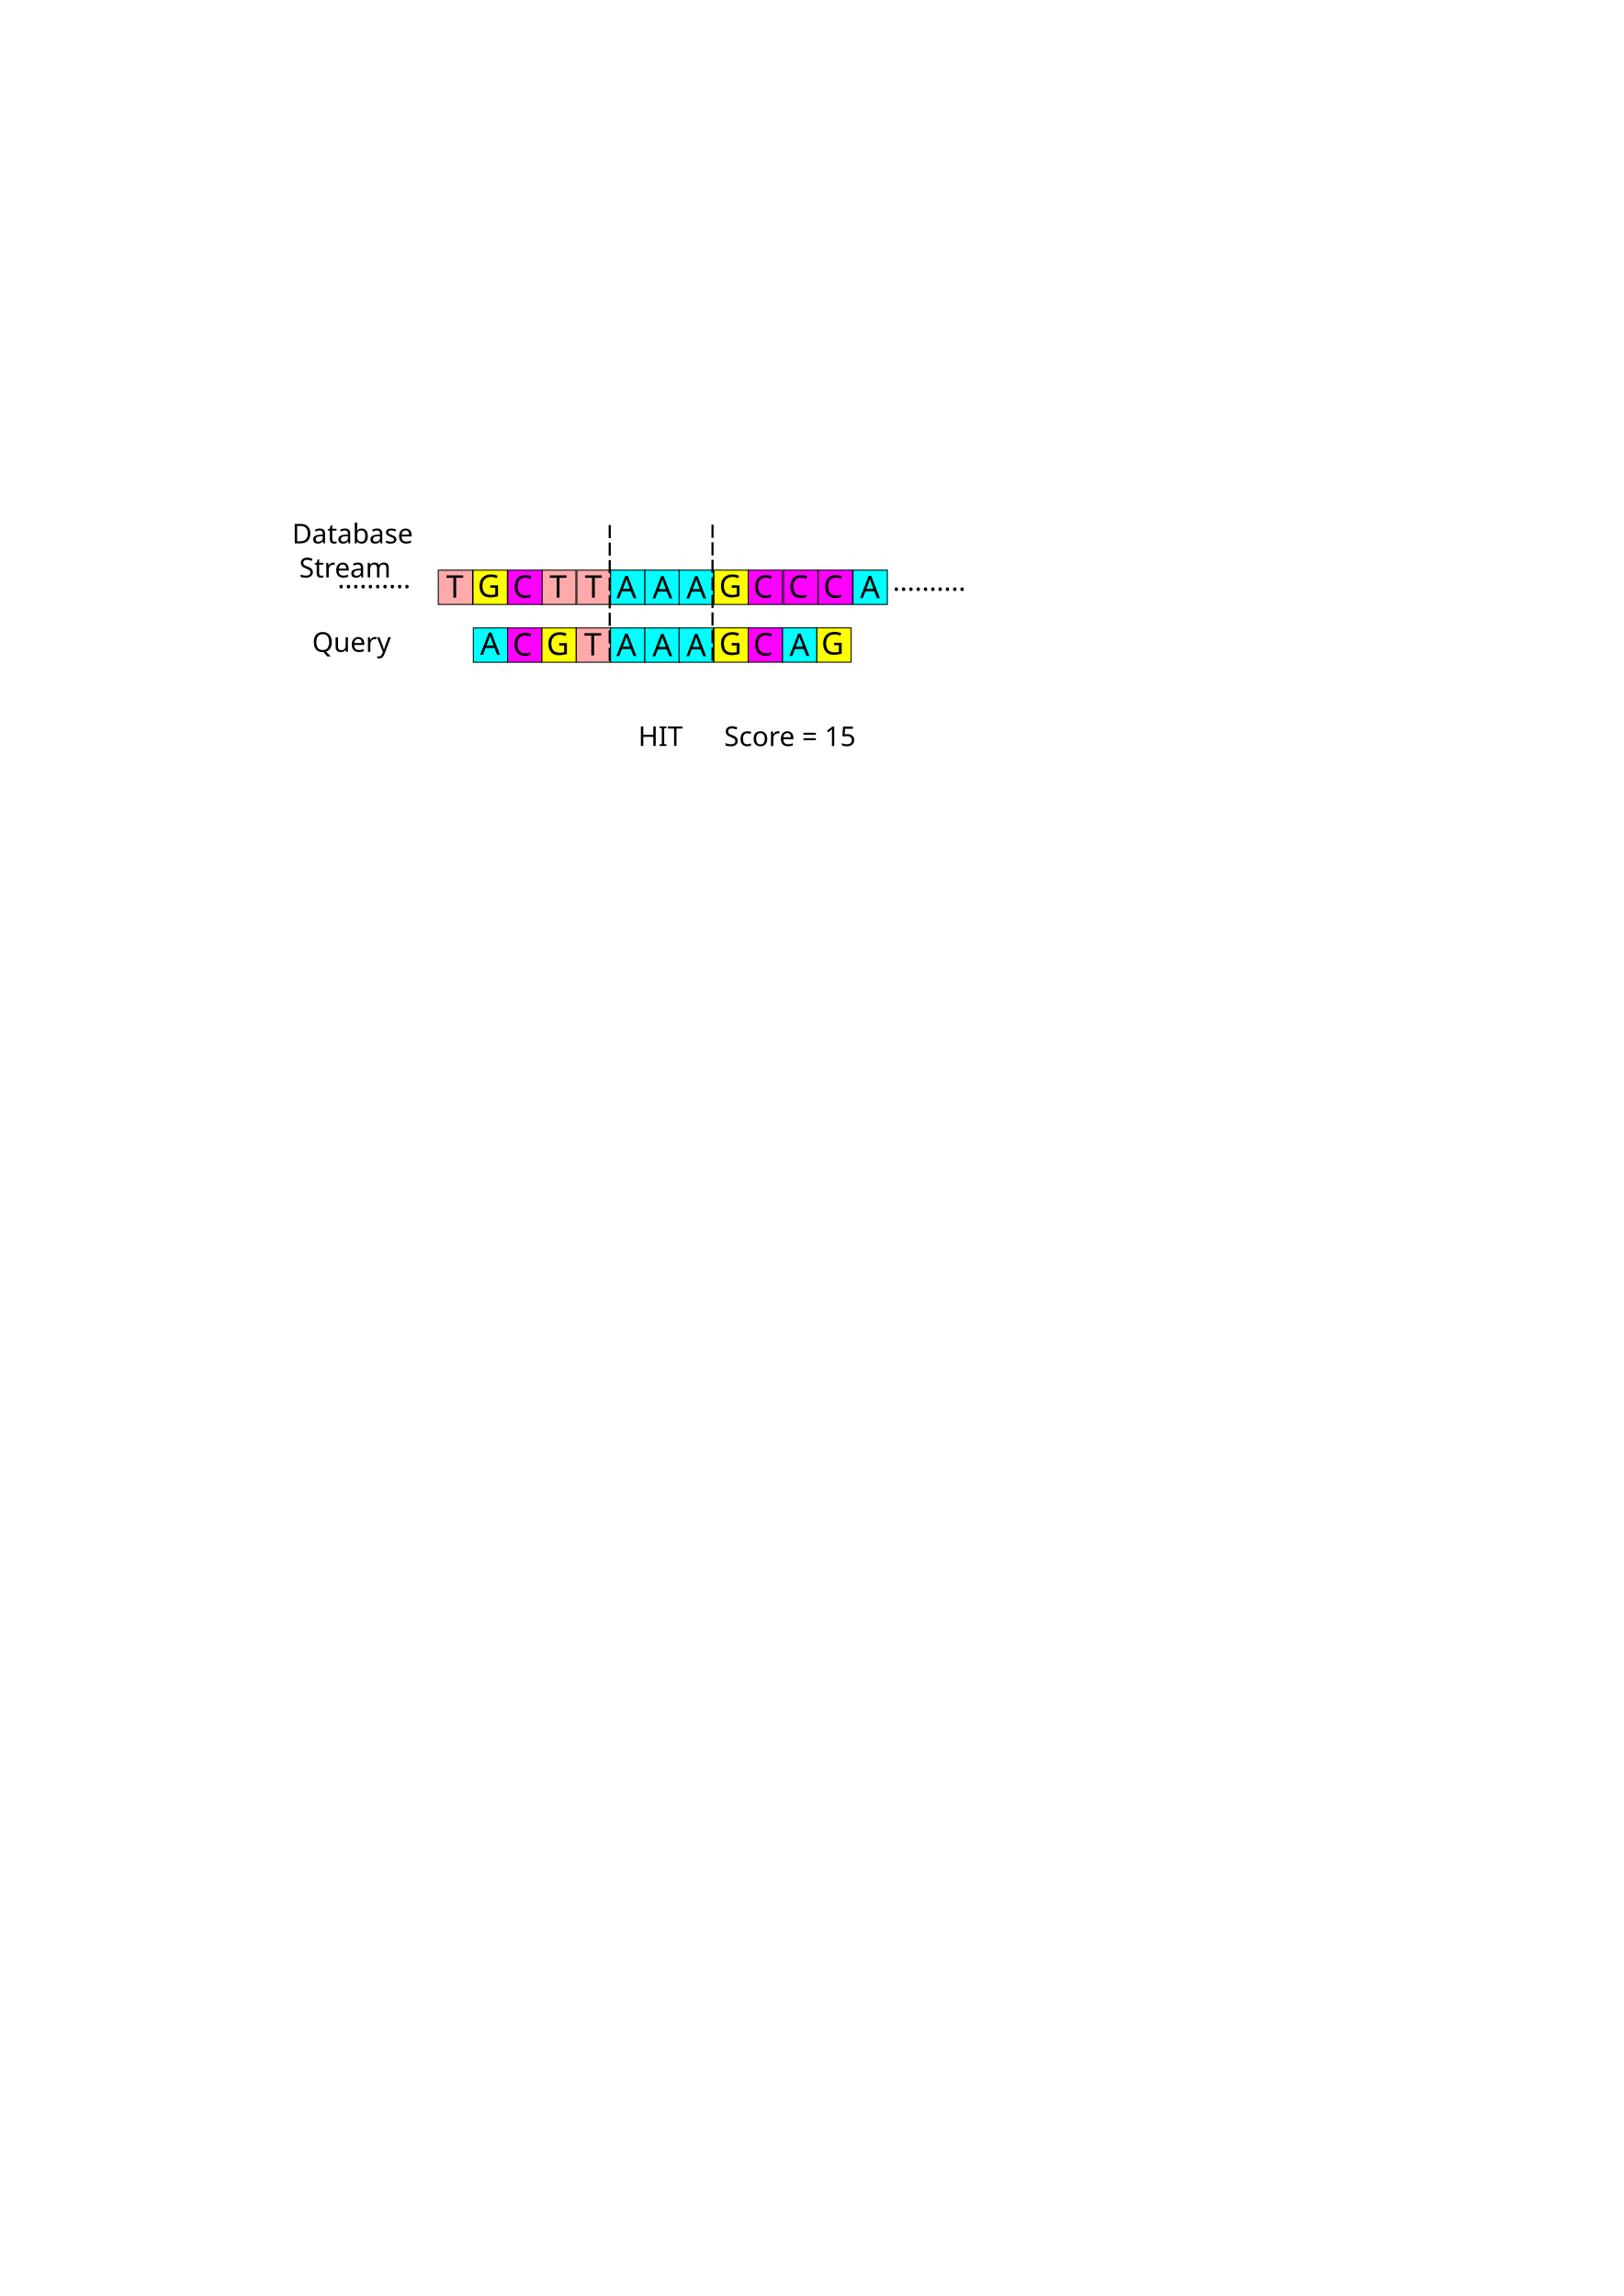
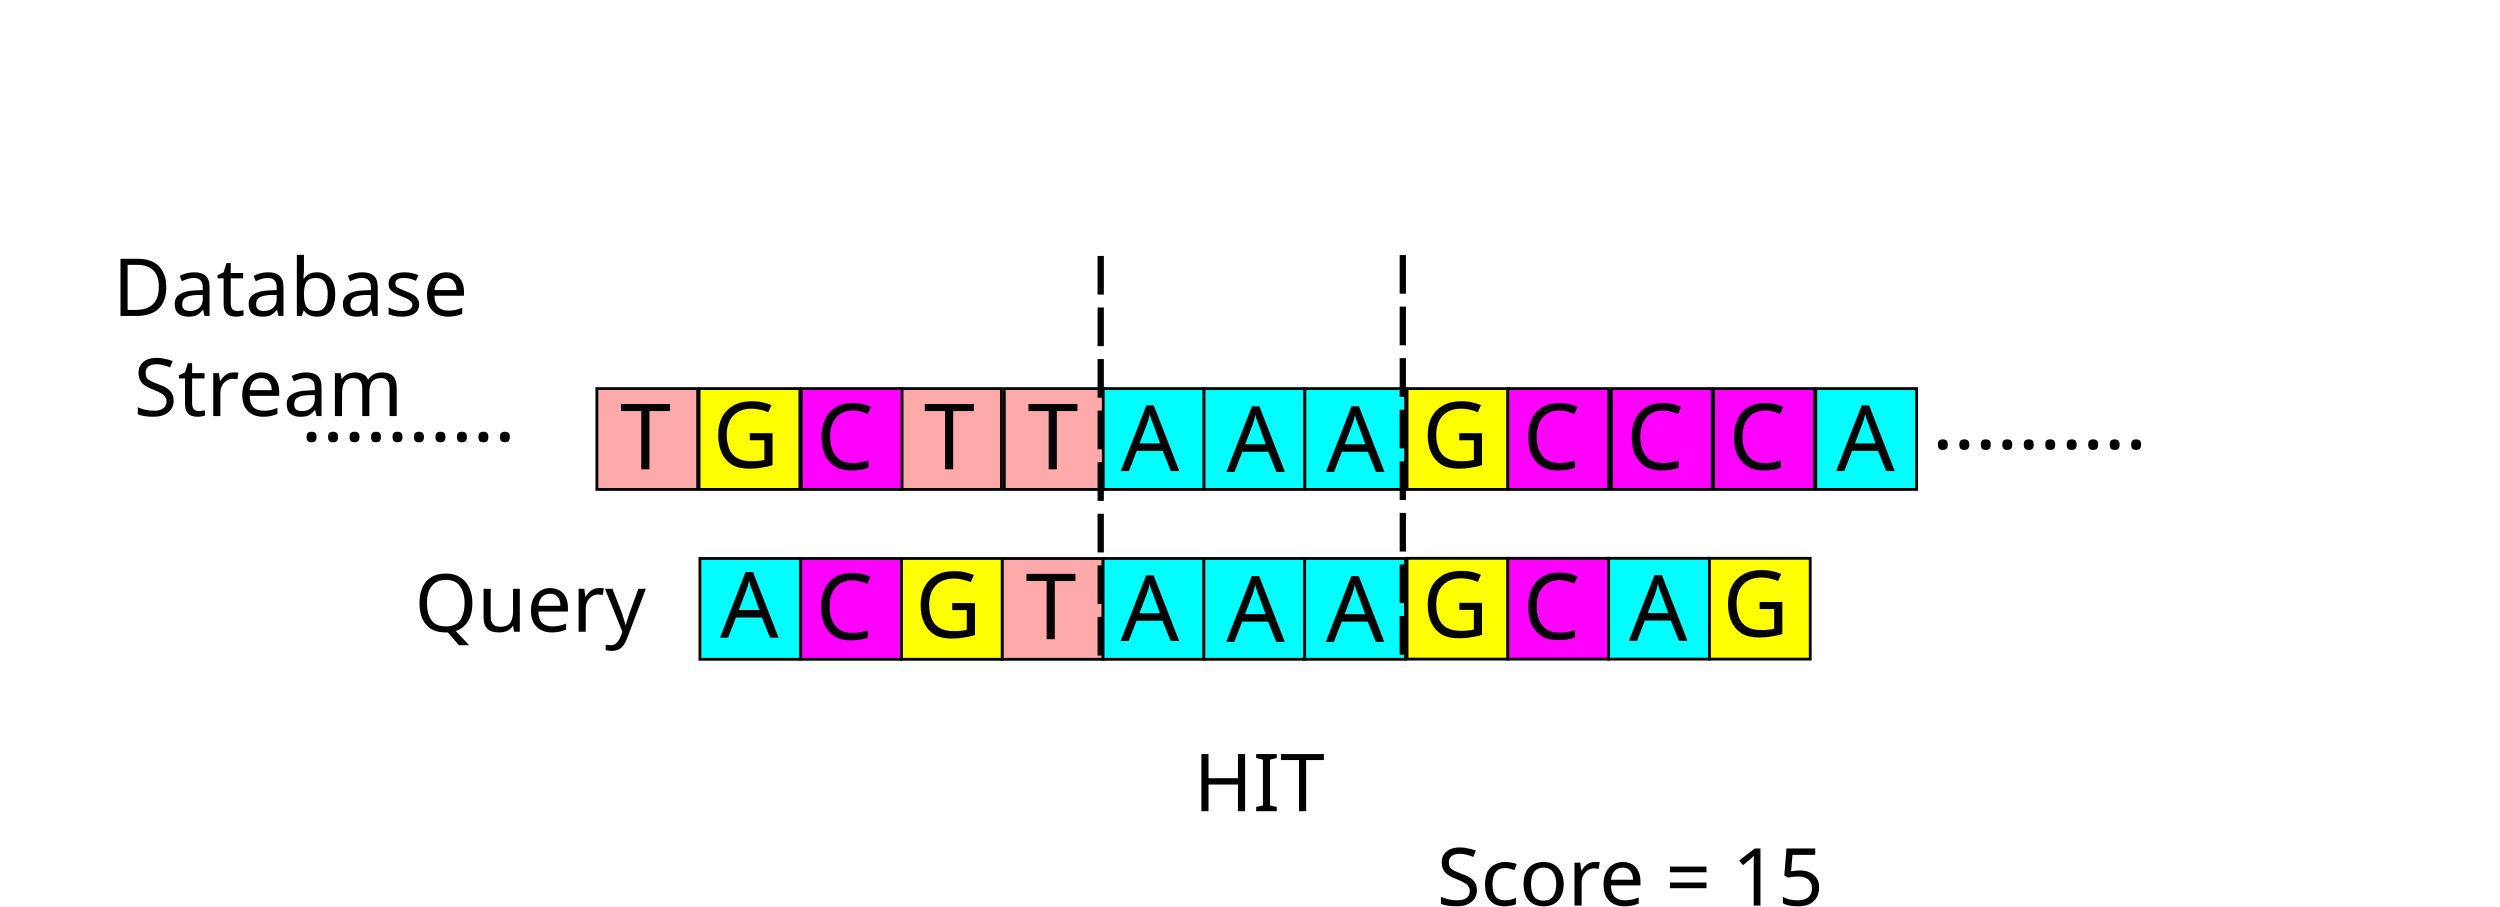
- <svg xmlns="http://www.w3.org/2000/svg" width="210mm" height="297mm" viewBox="0 0 210 297" version="1.1" id="svg1894">
+ <svg xmlns="http://www.w3.org/2000/svg" width="110.033mm" height="39.91mm" viewBox="0 0 110.033 39.91" version="1.1" id="svg1894">
  <defs id="defs1888" />
-   <g id="layer1">
+   <g id="layer1" transform="translate(-30.4113,-56.64833)">
    <rect style="fill:#00ffff;fill-opacity:1;stroke:#000000;stroke-width:0.124;stroke-miterlimit:4;stroke-dasharray:none;stroke-opacity:1" id="rect815" width="4.436" height="4.437" x="61.217" y="81.229" />
    <rect style="fill:#ff00ff;fill-opacity:1;stroke:#000000;stroke-width:0.124;stroke-miterlimit:4;stroke-dasharray:none;stroke-opacity:1" id="rect815-6" width="4.436" height="4.437" x="65.653" y="81.229" />
    <rect style="fill:#ffff00;fill-opacity:1;stroke:#000000;stroke-width:0.124;stroke-miterlimit:4;stroke-dasharray:none;stroke-opacity:1" id="rect815-6-6" width="4.436" height="4.437" x="70.089" y="81.229" />
    <rect style="fill:#ffaaaa;fill-opacity:1;stroke:#000000;stroke-width:0.124;stroke-miterlimit:4;stroke-dasharray:none;stroke-opacity:1" id="rect815-6-0" width="4.436" height="4.437" x="74.526" y="81.229" />
    <rect style="fill:#00ffff;fill-opacity:1;stroke:#000000;stroke-width:0.124;stroke-miterlimit:4;stroke-dasharray:none;stroke-opacity:1" id="rect815-6-0-5" width="4.436" height="4.437" x="78.962" y="81.229" />
    <rect style="fill:#00ffff;fill-opacity:1;stroke:#000000;stroke-width:0.124;stroke-miterlimit:4;stroke-dasharray:none;stroke-opacity:1" id="rect815-6-0-4" width="4.436" height="4.437" x="83.398" y="81.229" />
    <rect style="fill:#00ffff;fill-opacity:1;stroke:#000000;stroke-width:0.124;stroke-miterlimit:4;stroke-dasharray:none;stroke-opacity:1" id="rect815-6-0-42" width="4.436" height="4.437" x="87.835" y="81.229" />
    <rect style="fill:#ffff00;fill-opacity:1;stroke:#000000;stroke-width:0.124;stroke-miterlimit:4;stroke-dasharray:none;stroke-opacity:1" id="rect815-6-0-8" width="4.436" height="4.437" x="92.34" y="81.221" />
    <rect style="fill:#ff00ff;fill-opacity:1;stroke:#000000;stroke-width:0.124;stroke-miterlimit:4;stroke-dasharray:none;stroke-opacity:1" id="rect815-6-0-3" width="4.436" height="4.437" x="96.776" y="81.221" />
    <rect style="fill:#00ffff;fill-opacity:1;stroke:#000000;stroke-width:0.124;stroke-miterlimit:4;stroke-dasharray:none;stroke-opacity:1" id="rect815-6-0-6" width="4.436" height="4.437" x="101.212" y="81.221" />
    <rect style="fill:#ffff00;fill-opacity:1;stroke:#000000;stroke-width:0.124;stroke-miterlimit:4;stroke-dasharray:none;stroke-opacity:1" id="rect815-6-0-47" width="4.436" height="4.437" x="105.649" y="81.221" />
    <text xml:space="preserve" style="font-style:normal;font-weight:normal;font-size:4.023px;line-height:1.25;font-family:sans-serif;letter-spacing:0px;word-spacing:0px;fill:#000000;fill-opacity:1;stroke:none;stroke-width:0.151" x="62.105" y="84.708" id="text924" transform="scale(0.9999115,1.000088)">
      <tspan id="tspan922" x="62.105" y="84.708" style="font-size:4.023px;stroke-width:0.151">A</tspan>
    </text>
    <text xml:space="preserve" style="font-style:normal;font-weight:normal;font-size:4.023px;line-height:1.25;font-family:sans-serif;letter-spacing:0px;word-spacing:0px;fill:#000000;fill-opacity:1;stroke:none;stroke-width:0.151" x="79.74" y="84.852" id="text924-3" transform="scale(0.9999115,1.000088)">
      <tspan id="tspan922-5" x="79.74" y="84.852" style="font-size:4.023px;stroke-width:0.151">A</tspan>
    </text>
    <text xml:space="preserve" style="font-style:normal;font-weight:normal;font-size:4.023px;line-height:1.25;font-family:sans-serif;letter-spacing:0px;word-spacing:0px;fill:#000000;fill-opacity:1;stroke:none;stroke-width:0.151" x="84.388" y="84.89" id="text924-2" transform="scale(0.9999115,1.000088)">
      <tspan id="tspan922-4" x="84.388" y="84.89" style="font-size:4.023px;stroke-width:0.151">A</tspan>
    </text>
    <text xml:space="preserve" style="font-style:normal;font-weight:normal;font-size:4.023px;line-height:1.25;font-family:sans-serif;letter-spacing:0px;word-spacing:0px;fill:#000000;fill-opacity:1;stroke:none;stroke-width:0.151" x="88.769" y="84.89" id="text924-1" transform="scale(0.9999115,1.000088)">
      <tspan id="tspan922-0" x="88.769" y="84.89" style="font-size:4.023px;stroke-width:0.151">A</tspan>
    </text>
    <text xml:space="preserve" style="font-style:normal;font-weight:normal;font-size:4.023px;line-height:1.25;font-family:sans-serif;letter-spacing:0px;word-spacing:0px;fill:#000000;fill-opacity:1;stroke:none;stroke-width:0.151" x="102.115" y="84.844" id="text924-7" transform="scale(0.9999115,1.000088)">
      <tspan id="tspan922-8" x="102.115" y="84.844" style="font-size:4.023px;stroke-width:0.151">A</tspan>
    </text>
    <text xml:space="preserve" style="font-style:normal;font-weight:normal;font-size:4.023px;line-height:1.25;font-family:sans-serif;letter-spacing:0px;word-spacing:0px;fill:#000000;fill-opacity:1;stroke:none;stroke-width:0.151" x="97.429" y="84.767" id="text924-38" transform="scale(0.9999115,1.000088)">
      <tspan id="tspan922-3" x="97.429" y="84.767" style="font-size:4.023px;stroke-width:0.151">C</tspan>
    </text>
    <text xml:space="preserve" style="font-style:normal;font-weight:normal;font-size:4.023px;line-height:1.25;font-family:sans-serif;letter-spacing:0px;word-spacing:0px;fill:#000000;fill-opacity:1;stroke:none;stroke-width:0.151" x="66.305" y="84.776" id="text924-38-5" transform="scale(0.9999115,1.000088)">
      <tspan id="tspan922-3-9" x="66.305" y="84.776" style="font-size:4.023px;stroke-width:0.151">C</tspan>
    </text>
    <text xml:space="preserve" style="font-style:normal;font-weight:normal;font-size:4.023px;line-height:1.25;font-family:sans-serif;letter-spacing:0px;word-spacing:0px;fill:#000000;fill-opacity:1;stroke:none;stroke-width:0.151" x="70.686" y="84.7" id="text924-38-4" transform="scale(0.9999115,1.000088)">
      <tspan id="tspan922-3-0" x="70.686" y="84.7" style="font-size:4.023px;stroke-width:0.151">G</tspan>
    </text>
    <text xml:space="preserve" style="font-style:normal;font-weight:normal;font-size:4.023px;line-height:1.25;font-family:sans-serif;letter-spacing:0px;word-spacing:0px;fill:#000000;fill-opacity:1;stroke:none;stroke-width:0.151" x="93.008" y="84.689" id="text924-38-4-9" transform="scale(0.9999115,1.000088)">
      <tspan id="tspan922-3-0-1" x="93.008" y="84.689" style="font-size:4.023px;stroke-width:0.151">G</tspan>
    </text>
    <text xml:space="preserve" style="font-style:normal;font-weight:normal;font-size:4.023px;line-height:1.25;font-family:sans-serif;letter-spacing:0px;word-spacing:0px;fill:#000000;fill-opacity:1;stroke:none;stroke-width:0.151" x="106.228" y="84.651" id="text924-38-4-1" transform="scale(0.9999115,1.000088)">
      <tspan id="tspan922-3-0-17" x="106.228" y="84.651" style="font-size:4.023px;stroke-width:0.151">G</tspan>
    </text>
    <text xml:space="preserve" style="font-style:normal;font-weight:normal;font-size:4.023px;line-height:1.25;font-family:sans-serif;letter-spacing:0px;word-spacing:0px;fill:#000000;fill-opacity:1;stroke:none;stroke-width:0.151" x="75.548" y="84.774" id="text924-38-4-3" transform="scale(0.9999115,1.000088)">
      <tspan id="tspan922-3-0-18" x="75.548" y="84.774" style="font-size:4.023px;stroke-width:0.151">T</tspan>
    </text>
    <rect style="fill:#ffaaaa;fill-opacity:1;stroke:#000000;stroke-width:0.124;stroke-miterlimit:4;stroke-dasharray:none;stroke-opacity:1" id="rect815-6-0-68" width="4.436" height="4.437" x="56.682" y="73.752" />
    <text xml:space="preserve" style="font-style:normal;font-weight:normal;font-size:4.023px;line-height:1.25;font-family:sans-serif;letter-spacing:0px;word-spacing:0px;fill:#000000;fill-opacity:1;stroke:none;stroke-width:0.151" x="57.703" y="77.298" id="text924-38-4-3-2" transform="scale(0.9999115,1.000088)">
      <tspan id="tspan922-3-0-18-7" x="57.703" y="77.298" style="font-size:4.023px;stroke-width:0.151">T</tspan>
    </text>
    <rect style="fill:#ffaaaa;fill-opacity:1;stroke:#000000;stroke-width:0.124;stroke-miterlimit:4;stroke-dasharray:none;stroke-opacity:1" id="rect815-6-0-57" width="4.436" height="4.437" x="70.053" y="73.752" />
    <text xml:space="preserve" style="font-style:normal;font-weight:normal;font-size:4.023px;line-height:1.25;font-family:sans-serif;letter-spacing:0px;word-spacing:0px;fill:#000000;fill-opacity:1;stroke:none;stroke-width:0.151" x="71.075" y="77.298" id="text924-38-4-3-3" transform="scale(0.9999115,1.000088)">
      <tspan id="tspan922-3-0-18-15" x="71.075" y="77.298" style="font-size:4.023px;stroke-width:0.151">T</tspan>
    </text>
    <rect style="fill:#ffaaaa;fill-opacity:1;stroke:#000000;stroke-width:0.124;stroke-miterlimit:4;stroke-dasharray:none;stroke-opacity:1" id="rect815-6-0-83" width="4.436" height="4.437" x="74.613" y="73.752" />
    <text xml:space="preserve" style="font-style:normal;font-weight:normal;font-size:4.023px;line-height:1.25;font-family:sans-serif;letter-spacing:0px;word-spacing:0px;fill:#000000;fill-opacity:1;stroke:none;stroke-width:0.151" x="75.635" y="77.298" id="text924-38-4-3-33" transform="scale(0.9999115,1.000088)">
      <tspan id="tspan922-3-0-18-3" x="75.635" y="77.298" style="font-size:4.023px;stroke-width:0.151">T</tspan>
    </text>
    <rect style="fill:#ffff00;fill-opacity:1;stroke:#000000;stroke-width:0.124;stroke-miterlimit:4;stroke-dasharray:none;stroke-opacity:1" id="rect815-6-6-0" width="4.436" height="4.437" x="61.18" y="73.752" />
    <text xml:space="preserve" style="font-style:normal;font-weight:normal;font-size:4.023px;line-height:1.25;font-family:sans-serif;letter-spacing:0px;word-spacing:0px;fill:#000000;fill-opacity:1;stroke:none;stroke-width:0.151" x="61.776" y="77.224" id="text924-38-4-0" transform="scale(0.9999115,1.000088)">
      <tspan id="tspan922-3-0-7" x="61.776" y="77.224" style="font-size:4.023px;stroke-width:0.151">G</tspan>
    </text>
    <rect style="fill:#ff00ff;fill-opacity:1;stroke:#000000;stroke-width:0.124;stroke-miterlimit:4;stroke-dasharray:none;stroke-opacity:1" id="rect815-6-3" width="4.436" height="4.437" x="65.678" y="73.752" />
    <text xml:space="preserve" style="font-style:normal;font-weight:normal;font-size:4.023px;line-height:1.25;font-family:sans-serif;letter-spacing:0px;word-spacing:0px;fill:#000000;fill-opacity:1;stroke:none;stroke-width:0.151" x="66.33" y="77.3" id="text924-38-5-4" transform="scale(0.9999115,1.000088)">
      <tspan id="tspan922-3-9-5" x="66.33" y="77.3" style="font-size:4.023px;stroke-width:0.151">C</tspan>
    </text>
    <rect style="fill:#00ffff;fill-opacity:1;stroke:#000000;stroke-width:0.124;stroke-miterlimit:4;stroke-dasharray:none;stroke-opacity:1" id="rect815-6-0-5-7" width="4.436" height="4.437" x="78.969" y="73.752" />
    <rect style="fill:#00ffff;fill-opacity:1;stroke:#000000;stroke-width:0.124;stroke-miterlimit:4;stroke-dasharray:none;stroke-opacity:1" id="rect815-6-0-4-7" width="4.436" height="4.437" x="83.405" y="73.752" />
    <rect style="fill:#00ffff;fill-opacity:1;stroke:#000000;stroke-width:0.124;stroke-miterlimit:4;stroke-dasharray:none;stroke-opacity:1" id="rect815-6-0-42-7" width="4.436" height="4.437" x="87.842" y="73.752" />
    <text xml:space="preserve" style="font-style:normal;font-weight:normal;font-size:4.023px;line-height:1.25;font-family:sans-serif;letter-spacing:0px;word-spacing:0px;fill:#000000;fill-opacity:1;stroke:none;stroke-width:0.151" x="79.747" y="77.376" id="text924-3-2" transform="scale(0.9999115,1.000088)">
      <tspan id="tspan922-5-7" x="79.747" y="77.376" style="font-size:4.023px;stroke-width:0.151">A</tspan>
    </text>
    <text xml:space="preserve" style="font-style:normal;font-weight:normal;font-size:4.023px;line-height:1.25;font-family:sans-serif;letter-spacing:0px;word-spacing:0px;fill:#000000;fill-opacity:1;stroke:none;stroke-width:0.151" x="84.395" y="77.414" id="text924-2-4" transform="scale(0.9999115,1.000088)">
      <tspan id="tspan922-4-0" x="84.395" y="77.414" style="font-size:4.023px;stroke-width:0.151">A</tspan>
    </text>
    <text xml:space="preserve" style="font-style:normal;font-weight:normal;font-size:4.023px;line-height:1.25;font-family:sans-serif;letter-spacing:0px;word-spacing:0px;fill:#000000;fill-opacity:1;stroke:none;stroke-width:0.151" x="88.776" y="77.414" id="text924-1-2" transform="scale(0.9999115,1.000088)">
      <tspan id="tspan922-0-9" x="88.776" y="77.414" style="font-size:4.023px;stroke-width:0.151">A</tspan>
    </text>
    <rect style="fill:#ffff00;fill-opacity:1;stroke:#000000;stroke-width:0.124;stroke-miterlimit:4;stroke-dasharray:none;stroke-opacity:1" id="rect815-6-0-8-6" width="4.436" height="4.437" x="92.34" y="73.752" />
    <rect style="fill:#ff00ff;fill-opacity:1;stroke:#000000;stroke-width:0.124;stroke-miterlimit:4;stroke-dasharray:none;stroke-opacity:1" id="rect815-6-0-3-0" width="4.436" height="4.437" x="96.776" y="73.752" />
    <text xml:space="preserve" style="font-style:normal;font-weight:normal;font-size:4.023px;line-height:1.25;font-family:sans-serif;letter-spacing:0px;word-spacing:0px;fill:#000000;fill-opacity:1;stroke:none;stroke-width:0.151" x="97.429" y="77.3" id="text924-38-3" transform="scale(0.9999115,1.000088)">
      <tspan id="tspan922-3-2" x="97.429" y="77.3" style="font-size:4.023px;stroke-width:0.151">C</tspan>
    </text>
    <text xml:space="preserve" style="font-style:normal;font-weight:normal;font-size:4.023px;line-height:1.25;font-family:sans-serif;letter-spacing:0px;word-spacing:0px;fill:#000000;fill-opacity:1;stroke:none;stroke-width:0.151" x="93.008" y="77.222" id="text924-38-4-9-5" transform="scale(0.9999115,1.000088)">
      <tspan id="tspan922-3-0-1-5" x="93.008" y="77.222" style="font-size:4.023px;stroke-width:0.151">G</tspan>
    </text>
    <rect style="fill:#ff00ff;fill-opacity:1;stroke:#000000;stroke-width:0.124;stroke-miterlimit:4;stroke-dasharray:none;stroke-opacity:1" id="rect815-6-0-3-0-1" width="4.436" height="4.437" x="101.335" y="73.752" />
    <text xml:space="preserve" style="font-style:normal;font-weight:normal;font-size:4.023px;line-height:1.25;font-family:sans-serif;letter-spacing:0px;word-spacing:0px;fill:#000000;fill-opacity:1;stroke:none;stroke-width:0.151" x="101.989" y="77.3" id="text924-38-3-2" transform="scale(0.9999115,1.000088)">
      <tspan id="tspan922-3-2-3" x="101.989" y="77.3" style="font-size:4.023px;stroke-width:0.151">C</tspan>
    </text>
    <rect style="fill:#ff00ff;fill-opacity:1;stroke:#000000;stroke-width:0.124;stroke-miterlimit:4;stroke-dasharray:none;stroke-opacity:1" id="rect815-6-0-3-0-3" width="4.436" height="4.437" x="105.833" y="73.752" />
    <text xml:space="preserve" style="font-style:normal;font-weight:normal;font-size:4.023px;line-height:1.25;font-family:sans-serif;letter-spacing:0px;word-spacing:0px;fill:#000000;fill-opacity:1;stroke:none;stroke-width:0.151" x="106.488" y="77.3" id="text924-38-3-0" transform="scale(0.9999115,1.000088)">
      <tspan id="tspan922-3-2-2" x="106.488" y="77.3" style="font-size:4.023px;stroke-width:0.151">C</tspan>
    </text>
    <rect style="fill:#00ffff;fill-opacity:1;stroke:#000000;stroke-width:0.124;stroke-miterlimit:4;stroke-dasharray:none;stroke-opacity:1" id="rect815-6-0-6-3" width="4.436" height="4.437" x="110.331" y="73.752" />
    <text xml:space="preserve" style="font-style:normal;font-weight:normal;font-size:4.023px;line-height:1.25;font-family:sans-serif;letter-spacing:0px;word-spacing:0px;fill:#000000;fill-opacity:1;stroke:none;stroke-width:0.151" x="111.235" y="77.376" id="text924-7-9" transform="scale(0.9999115,1.000088)">
      <tspan id="tspan922-8-2" x="111.235" y="77.376" style="font-size:4.023px;stroke-width:0.151">A</tspan>
    </text>
-     <text xml:space="preserve" style="font-style:normal;font-weight:normal;font-size:3.528px;line-height:1.25;font-family:sans-serif;letter-spacing:0px;word-spacing:0px;fill:#000000;fill-opacity:1;stroke:none;stroke-width:0.265;" x="43.656" y="76.073" id="text3288">
-       <tspan id="tspan3286" x="43.656" y="76.073" style="stroke-width:0.265;font-size:3.528px;">..........</tspan>
+     <text xml:space="preserve" style="font-style:normal;font-weight:normal;font-size:3.528px;line-height:1.25;font-family:sans-serif;letter-spacing:0px;word-spacing:0px;fill:#000000;fill-opacity:1;stroke:none;stroke-width:0.265" x="43.656" y="76.073" id="text3288">
+       <tspan id="tspan3286" x="43.656" y="76.073" style="font-size:3.528px;stroke-width:0.265">..........</tspan>
    </text>
    <text xml:space="preserve" style="font-style:normal;font-weight:normal;font-size:3.528px;line-height:1.25;font-family:sans-serif;letter-spacing:0px;word-spacing:0px;fill:#000000;fill-opacity:1;stroke:none;stroke-width:0.265" x="115.455" y="76.407" id="text3288-2">
      <tspan id="tspan3286-8" x="115.455" y="76.407" style="font-size:3.528px;stroke-width:0.265">..........</tspan>
    </text>
    <text xml:space="preserve" style="font-style:normal;font-weight:normal;font-size:4.987px;line-height:1.25;font-family:sans-serif;letter-spacing:0px;word-spacing:0px;fill:#000000;fill-opacity:1;stroke:none;stroke-width:0.374" x="47.835" y="-110.145" id="text3310" transform="matrix(0,1.413701,-0.7073631,0,0,0)">
      <tspan id="tspan3308" x="47.835" y="-110.145" style="font-size:4.987px;stroke-width:0.374">--------</tspan>
    </text>
    <text xml:space="preserve" style="font-style:normal;font-weight:normal;font-size:4.987px;line-height:1.25;font-family:sans-serif;letter-spacing:0px;word-spacing:0px;fill:#000000;fill-opacity:1;stroke:none;stroke-width:0.374" x="47.807" y="-128.943" id="text3310-3" transform="matrix(0,1.413701,-0.7073631,0,0,0)">
      <tspan id="tspan3308-7" x="47.807" y="-128.943" style="font-size:4.987px;stroke-width:0.374">--------</tspan>
    </text>
-     <text xml:space="preserve" style="font-style:normal;font-weight:normal;font-size:3.528px;line-height:1.25;font-family:sans-serif;letter-spacing:0px;word-spacing:0px;fill:#000000;fill-opacity:1;stroke:none;stroke-width:0.265" x="37.777" y="70.287" id="text3332">
-       <tspan id="tspan3330" x="37.777" y="70.287" style="font-size:3.528px;stroke-width:0.265">Database </tspan>
-       <tspan x="37.777" y="74.696" style="font-size:3.528px;stroke-width:0.265" id="tspan3334"> Stream</tspan>
+     <text xml:space="preserve" style="font-style:normal;font-weight:normal;font-size:3.528px;line-height:1.25;font-family:sans-serif;letter-spacing:0px;word-spacing:0px;fill:#000000;fill-opacity:1;stroke:none;stroke-width:0.265" x="35.372" y="70.554" id="text3332">
+       <tspan id="tspan3330" x="35.372" y="70.554" style="font-size:3.528px;stroke-width:0.265">Database </tspan>
+       <tspan x="35.372" y="74.964" style="font-size:3.528px;stroke-width:0.265" id="tspan3334"> Stream</tspan>
    </text>
-     <text xml:space="preserve" style="font-style:normal;font-weight:normal;font-size:3.528px;line-height:1.25;font-family:sans-serif;letter-spacing:0px;word-spacing:0px;fill:#000000;fill-opacity:1;stroke:none;stroke-width:0.265" x="40.369" y="84.318" id="text3332-9">
-       <tspan x="40.369" y="84.318" style="font-size:3.528px;stroke-width:0.265" id="tspan3334-7">Query</tspan>
+     <text xml:space="preserve" style="font-style:normal;font-weight:normal;font-size:3.528px;line-height:1.25;font-family:sans-serif;letter-spacing:0px;word-spacing:0px;fill:#000000;fill-opacity:1;stroke:none;stroke-width:0.265" x="48.655" y="84.451" id="text3332-9">
+       <tspan x="48.655" y="84.451" style="font-size:3.528px;stroke-width:0.265" id="tspan3334-7">Query</tspan>
    </text>
-     <text xml:space="preserve" style="font-style:normal;font-weight:normal;font-size:3.528px;line-height:1.25;font-family:sans-serif;letter-spacing:0px;word-spacing:0px;fill:#000000;fill-opacity:1;stroke:none;stroke-width:0.265" x="82.543" y="96.491" id="text3332-4">
-       <tspan x="82.543" y="96.491" style="font-size:3.528px;stroke-width:0.265" id="tspan3334-4">HIT </tspan>
+     <text xml:space="preserve" style="font-style:normal;font-weight:normal;font-size:3.528px;line-height:1.25;font-family:sans-serif;letter-spacing:0px;word-spacing:0px;fill:#000000;fill-opacity:1;stroke:none;stroke-width:0.265" x="82.944" y="92.348" id="text3332-4">
+       <tspan x="82.944" y="92.348" style="font-size:3.528px;stroke-width:0.265" id="tspan3334-4">HIT </tspan>
    </text>
    <text xml:space="preserve" style="font-style:normal;font-weight:normal;font-size:3.528px;line-height:1.25;font-family:sans-serif;letter-spacing:0px;word-spacing:0px;fill:#000000;fill-opacity:1;stroke:none;stroke-width:0.265" x="93.647" y="96.505" id="text3332-43">
      <tspan x="93.647" y="96.505" style="font-size:3.528px;stroke-width:0.265" id="tspan3334-5">Score = 15</tspan>
    </text>
  </g>
</svg>
